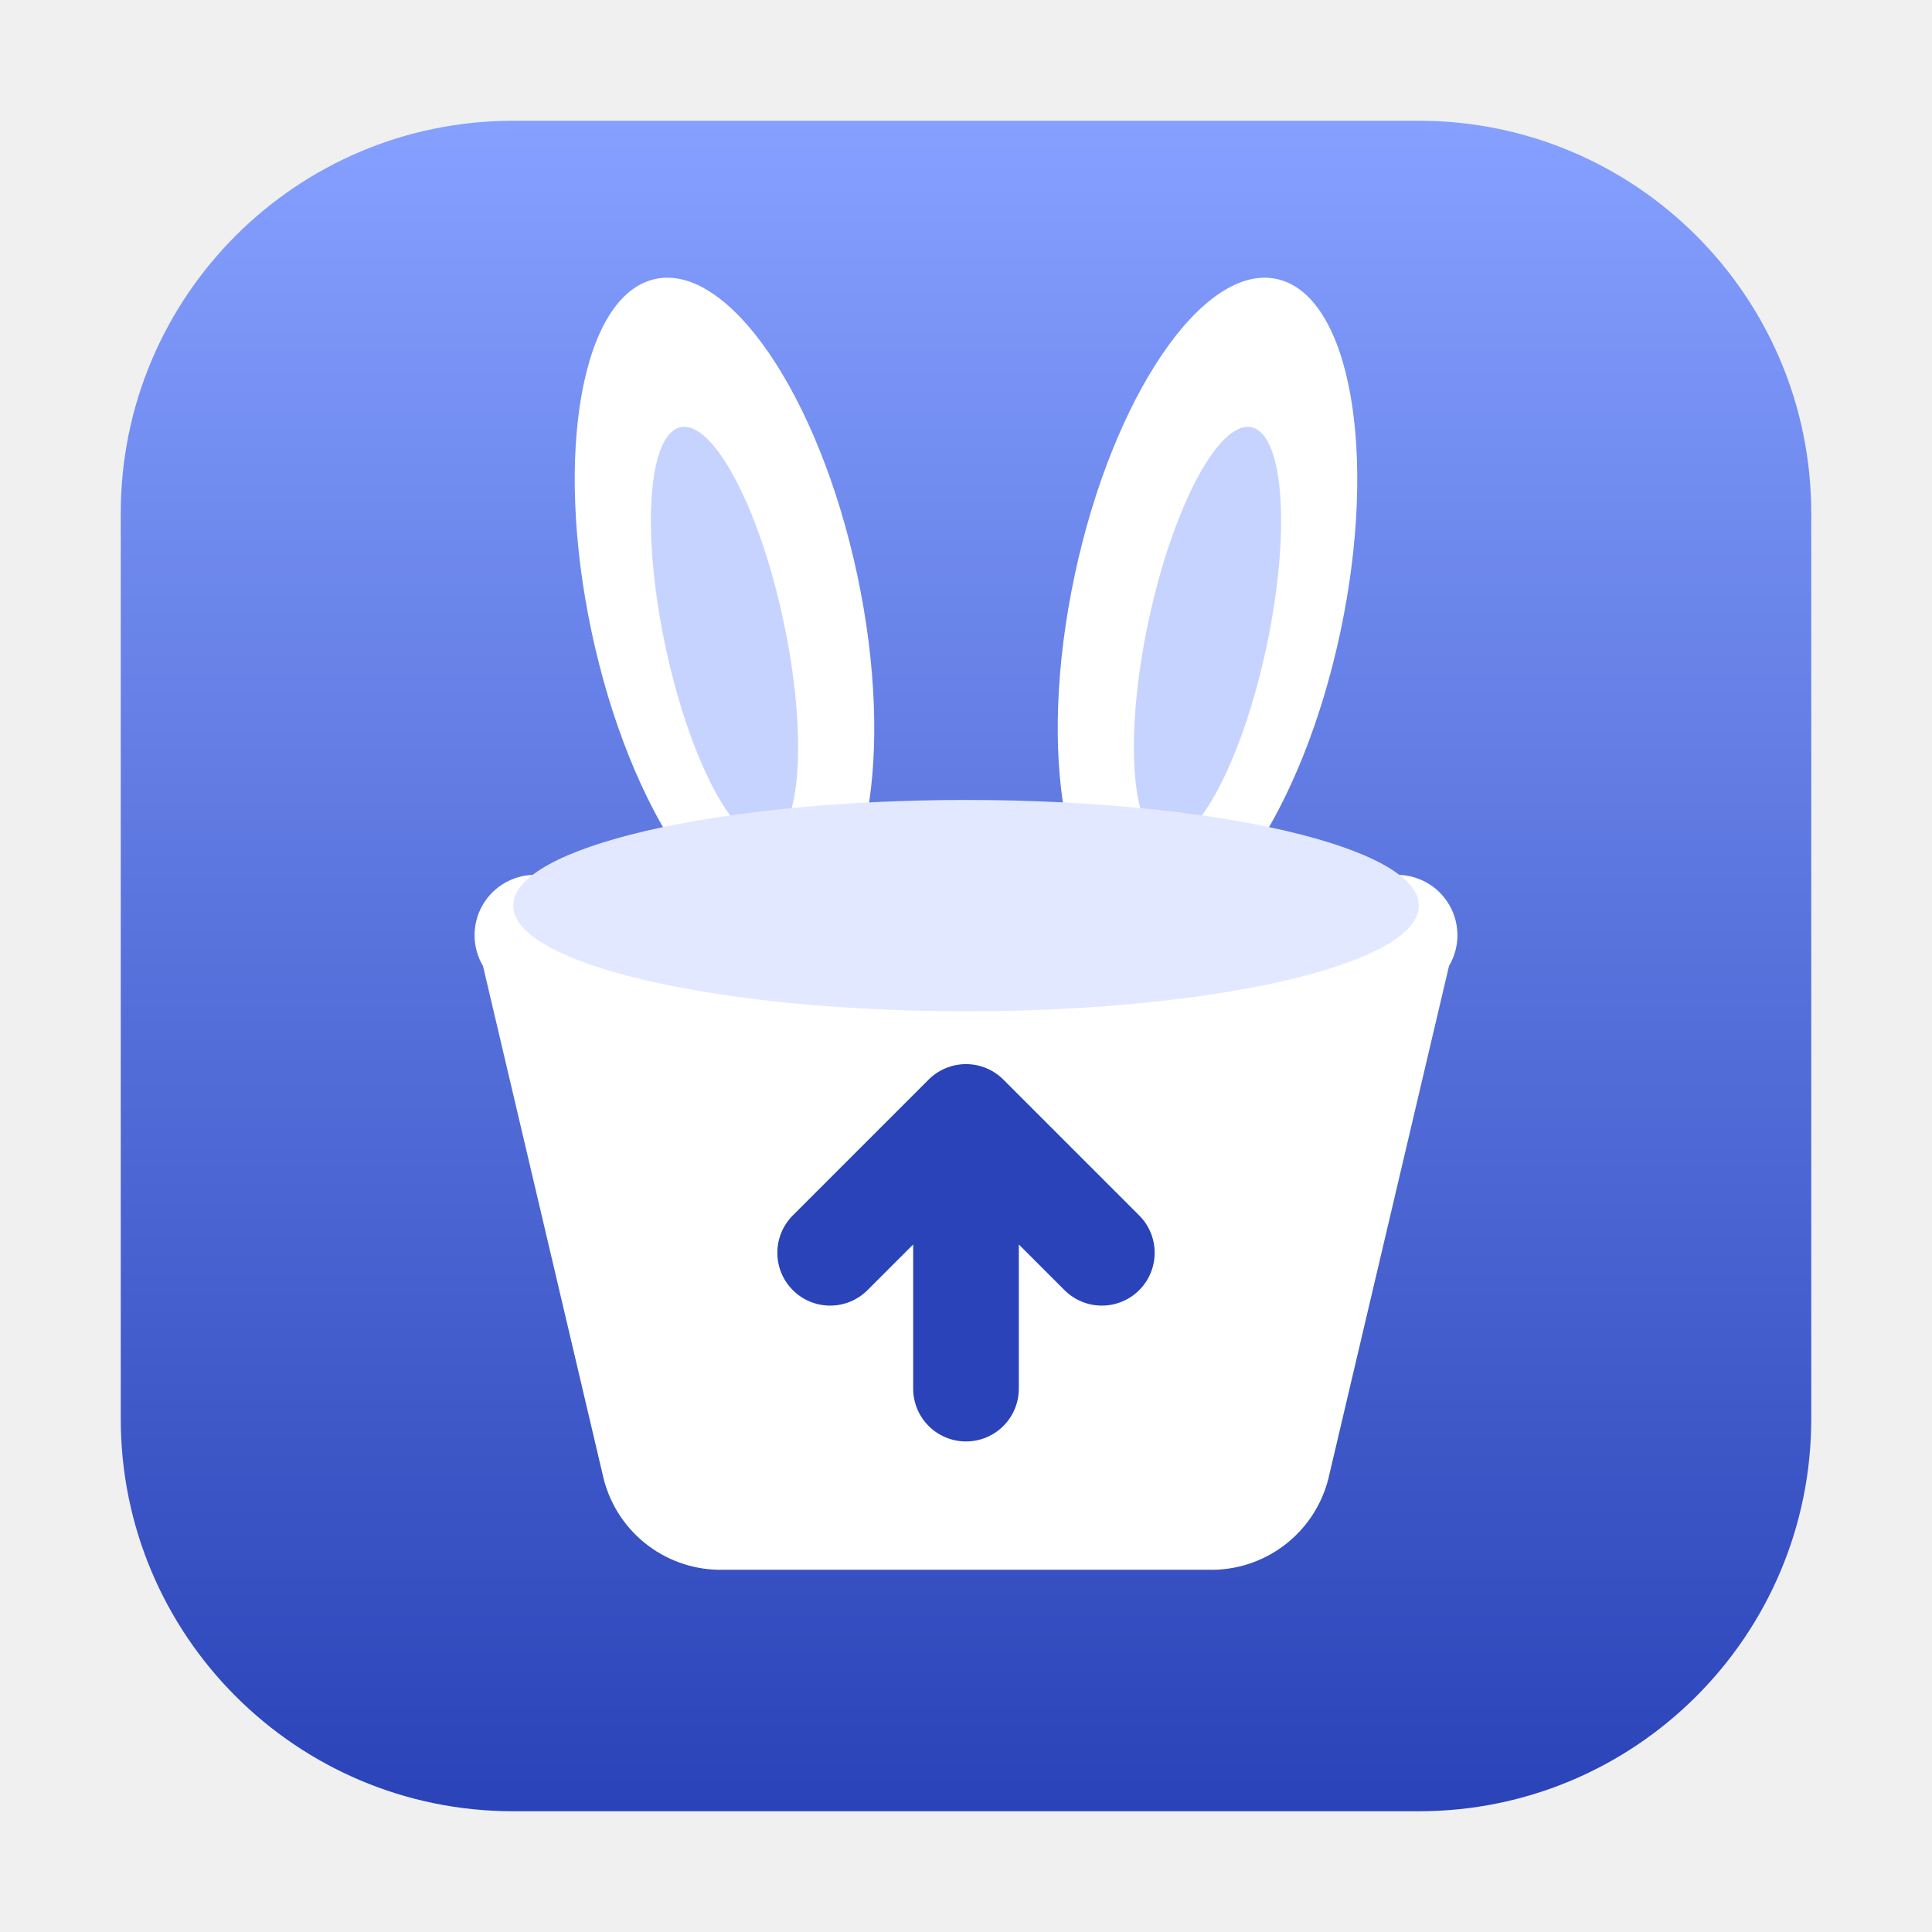
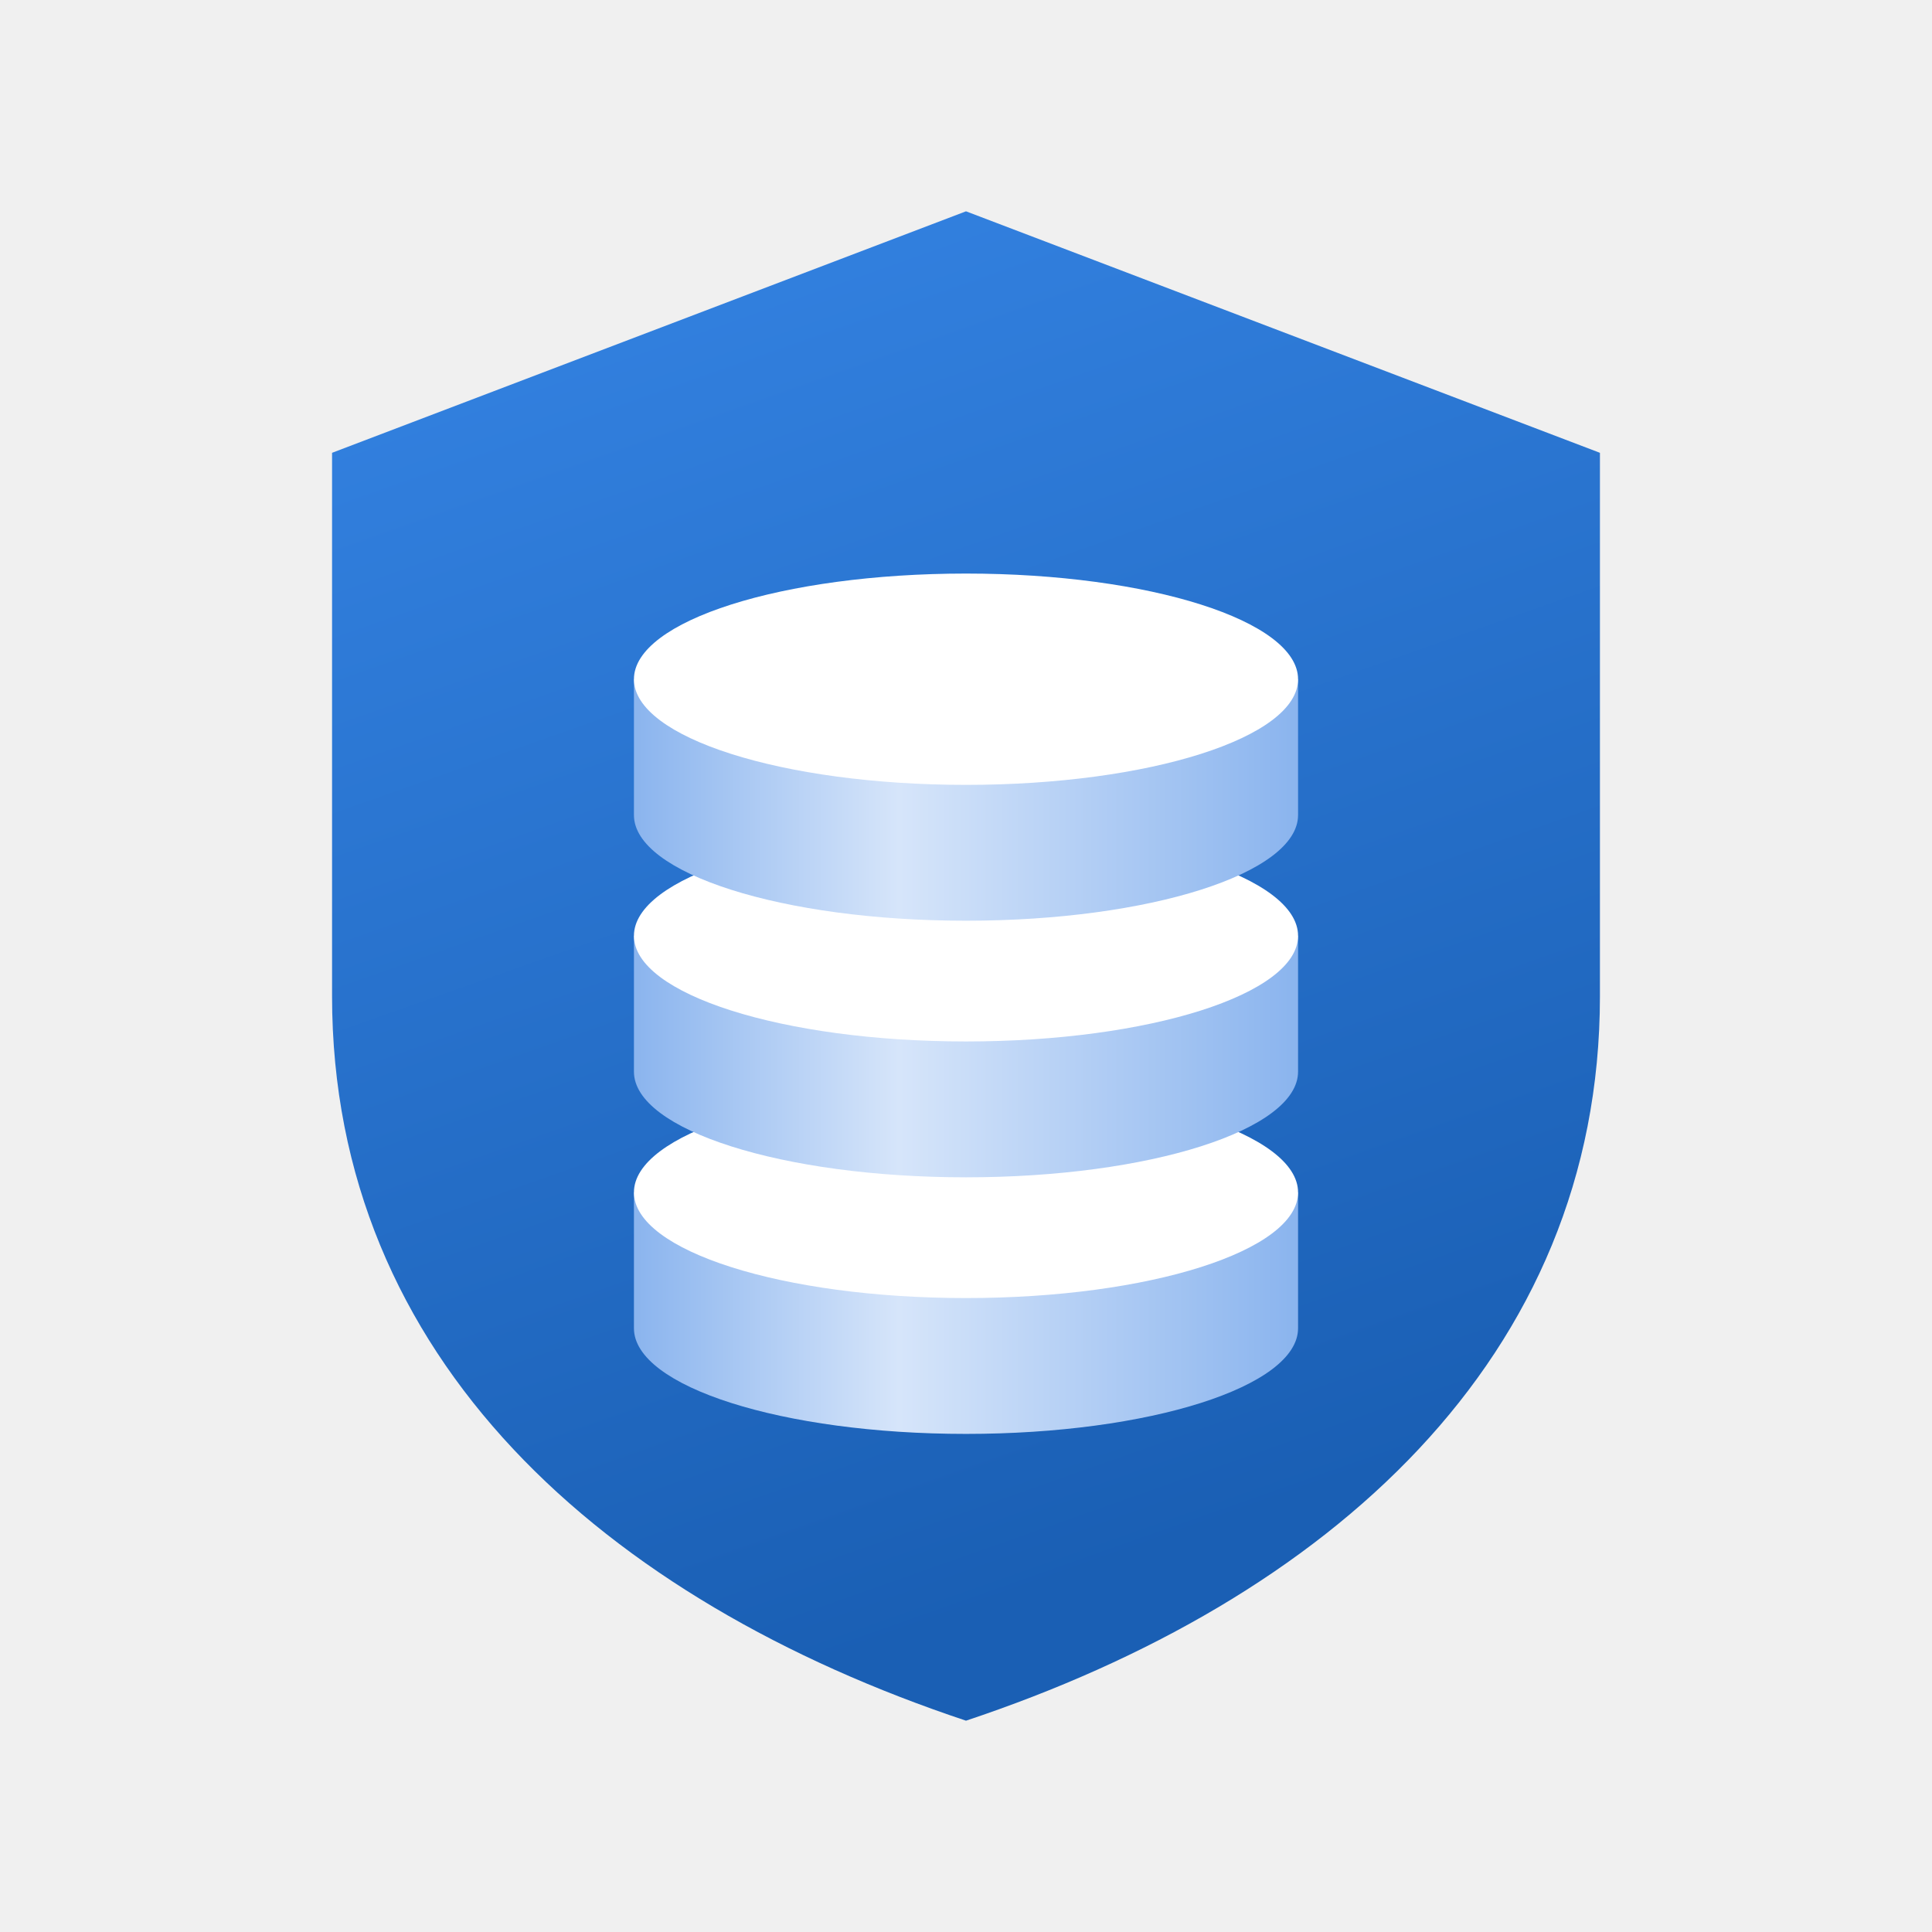
<svg xmlns="http://www.w3.org/2000/svg" width="128" height="128" viewBox="0 0 128 128">
  <defs>
-     <linearGradient id="bg" x1="0" y1="0" x2="0" y2="1">
-       <stop offset="0" stop-color="#85a0ff" />
-       <stop offset="1" stop-color="#2a43b8" />
+     <linearGradient id="shield" x1="0" y1="0" x2="0.3" y2="1">
+       <stop offset="0" stop-color="#3584e4" />
+       <stop offset="1" stop-color="#1a5fb4" />
+     </linearGradient>
+     <linearGradient id="wall" x1="0" y1="0" x2="1" y2="0">
+       <stop offset="0" stop-color="#8ab4ee" />
+       <stop offset="0.4" stop-color="#d6e5fa" />
+       <stop offset="1" stop-color="#8ab4ee" />
    </linearGradient>
  </defs>
-   <rect x="8" y="8" width="112" height="112" rx="26" fill="url(#bg)" />
-   <g fill="#ffffff">
-     <ellipse cx="48" cy="40" rx="9" ry="22" transform="rotate(-12 48 40)" />
-     <ellipse cx="80" cy="40" rx="9" ry="22" transform="rotate(12 80 40)" />
-     <ellipse cx="48" cy="42" rx="4" ry="14" transform="rotate(-12 48 42)" fill="#c7d3ff" />
-     <ellipse cx="80" cy="42" rx="4" ry="14" transform="rotate(12 80 42)" fill="#c7d3ff" />
-   </g>
-   <path d="M36 58 h56 a4 4 0 0 1 4 6 l-8 34 a8 8 0 0 1 -8 6 H48 a8 8 0 0 1 -8 -6 l-8 -34 a4 4 0 0 1 4 -6 z" fill="#ffffff" />
-   <ellipse cx="64" cy="60" rx="30" ry="7" fill="#e2e8ff" />
-   <path d="M64 92 v-18 m0 0 l-9 9 m9 -9 l9 9" stroke="#2a43b8" stroke-width="7" stroke-linecap="round" stroke-linejoin="round" fill="none" />
+   <path d="M 64 14 L 106 30 L 106 66 C 106 90 88 106 64 114 C 40 106 22 90 22 66 L 22 30 Z" fill="url(#shield)" />
+   <path d="M 42 79 L 42 88 A 22 7 0 0 0 86 88 L 86 79 Z" fill="url(#wall)" />
+   <ellipse cx="64" cy="79" rx="22" ry="7" fill="#ffffff" />
+   <path d="M 42 62 L 42 71 A 22 7 0 0 0 86 71 L 86 62 Z" fill="url(#wall)" />
+   <ellipse cx="64" cy="62" rx="22" ry="7" fill="#ffffff" />
+   <path d="M 42 45 L 42 54 A 22 7 0 0 0 86 54 L 86 45 Z" fill="url(#wall)" />
+   <ellipse cx="64" cy="45" rx="22" ry="7" fill="#ffffff" />
</svg>
